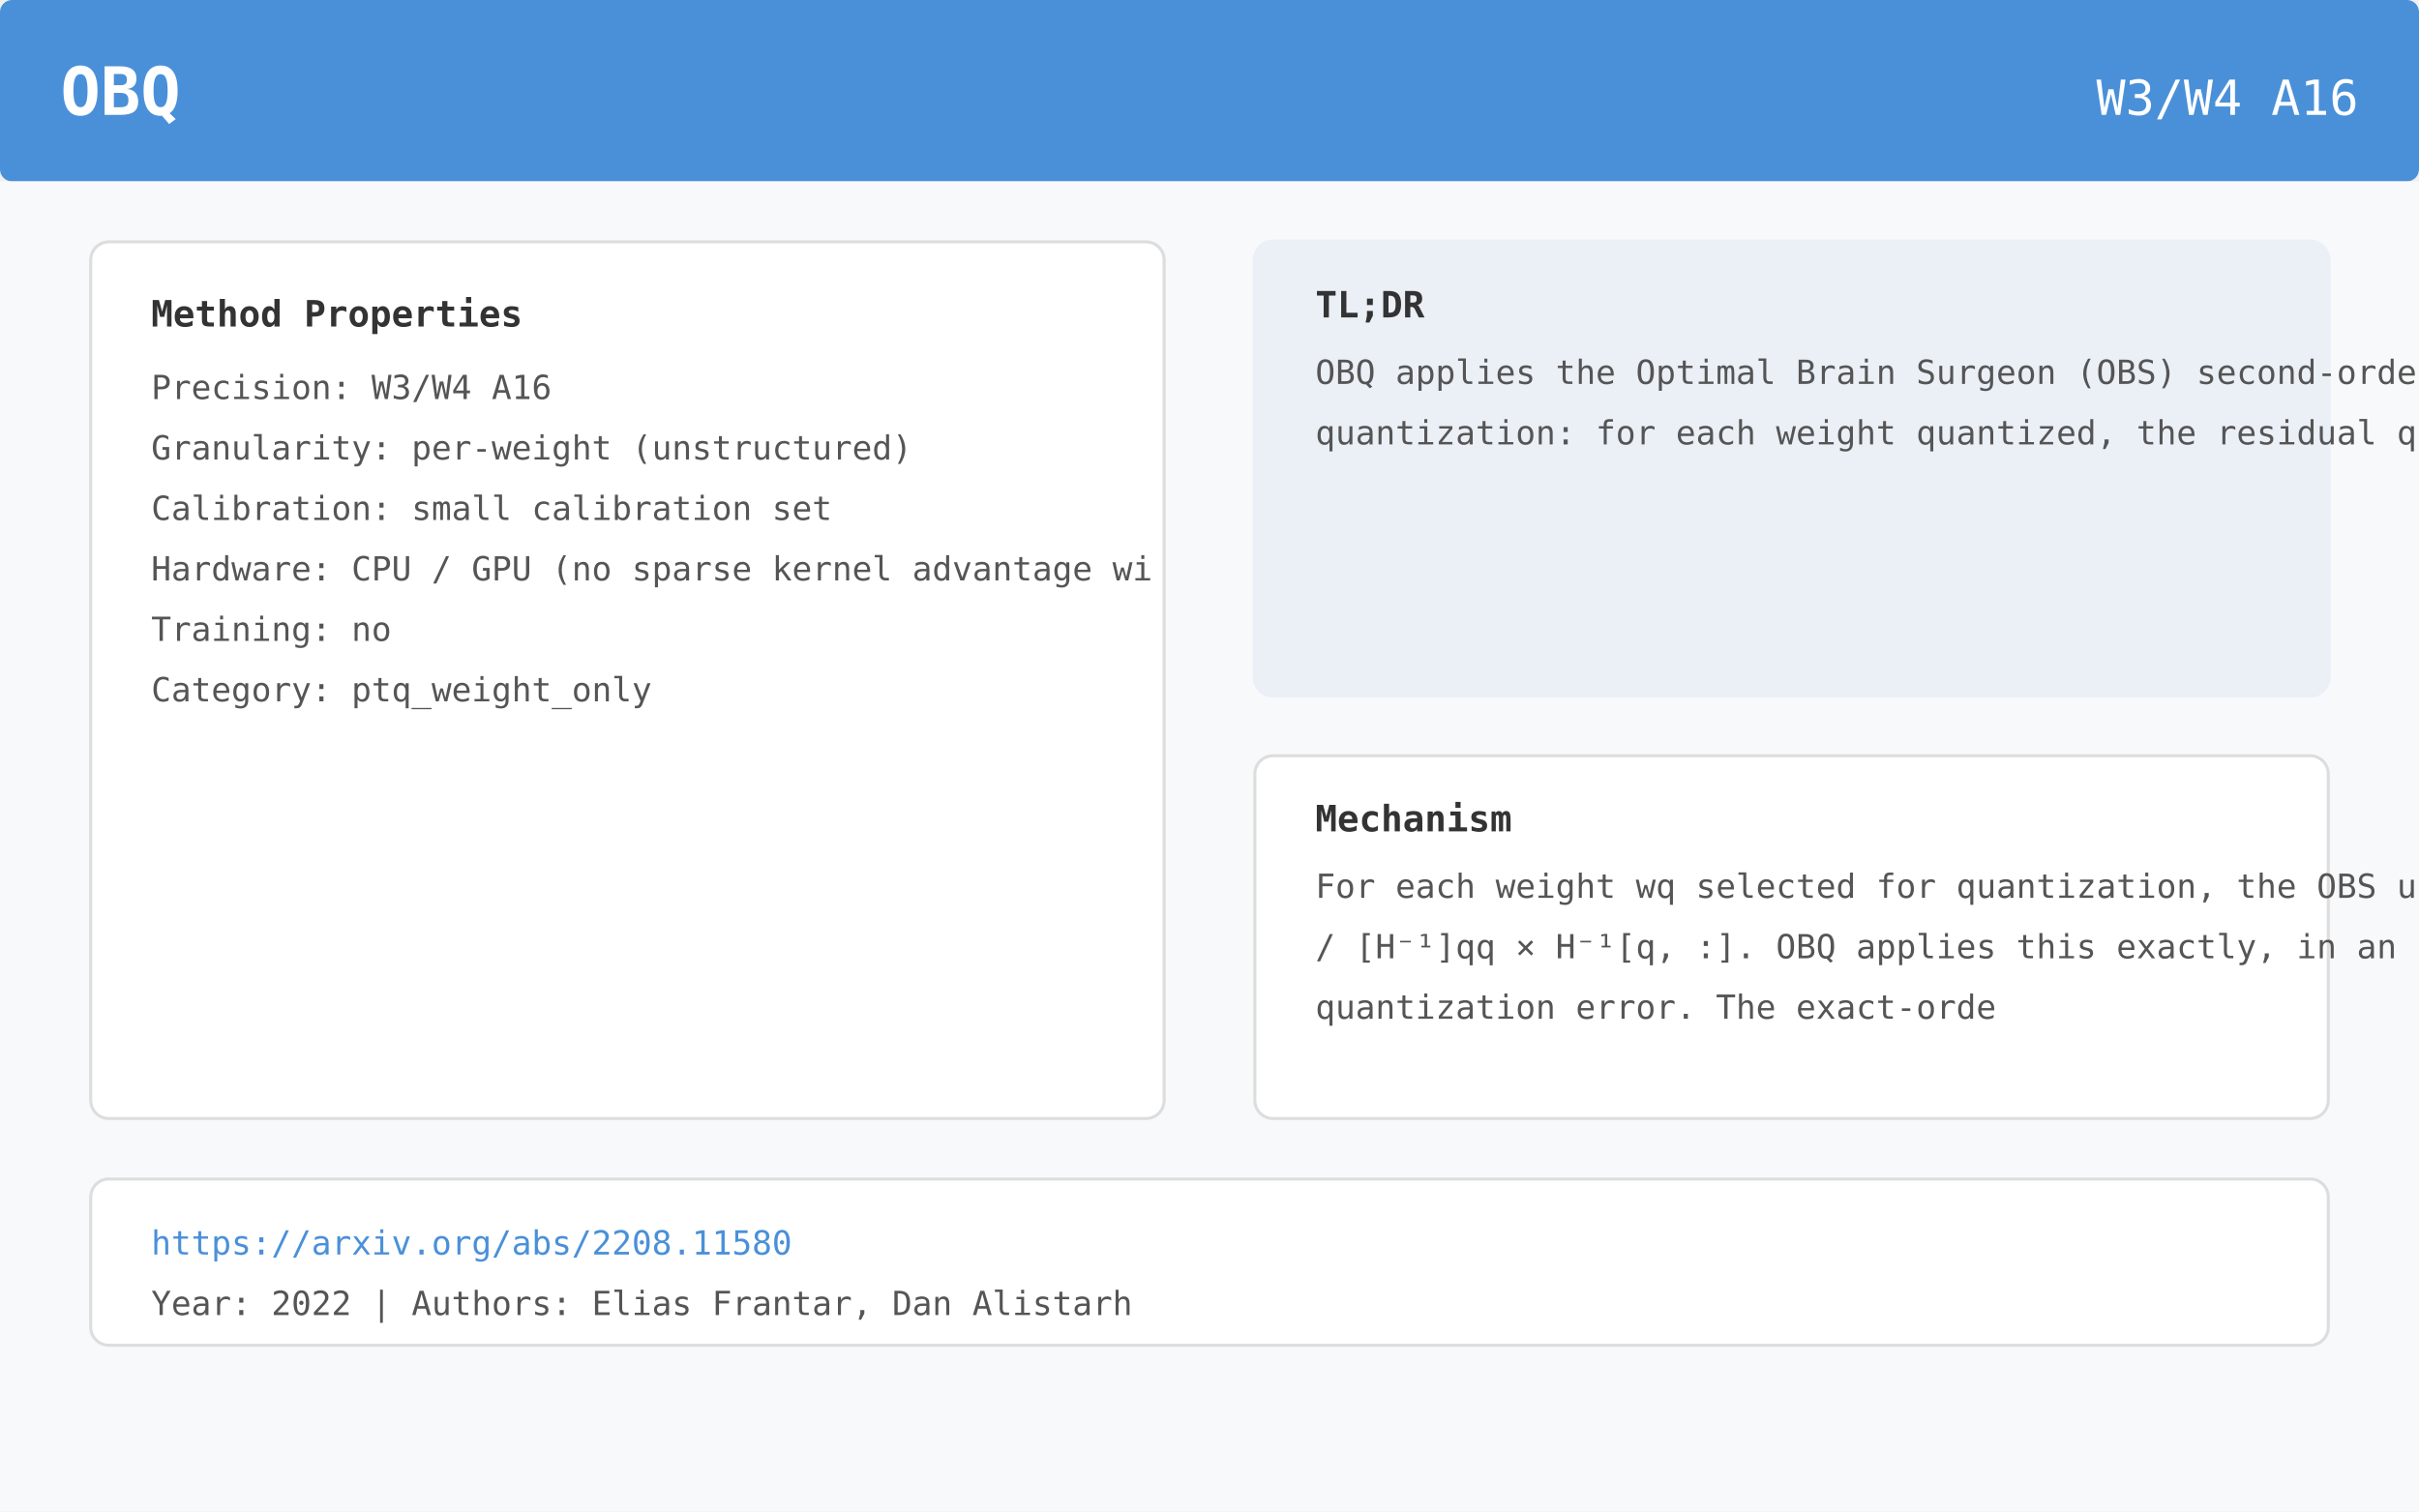
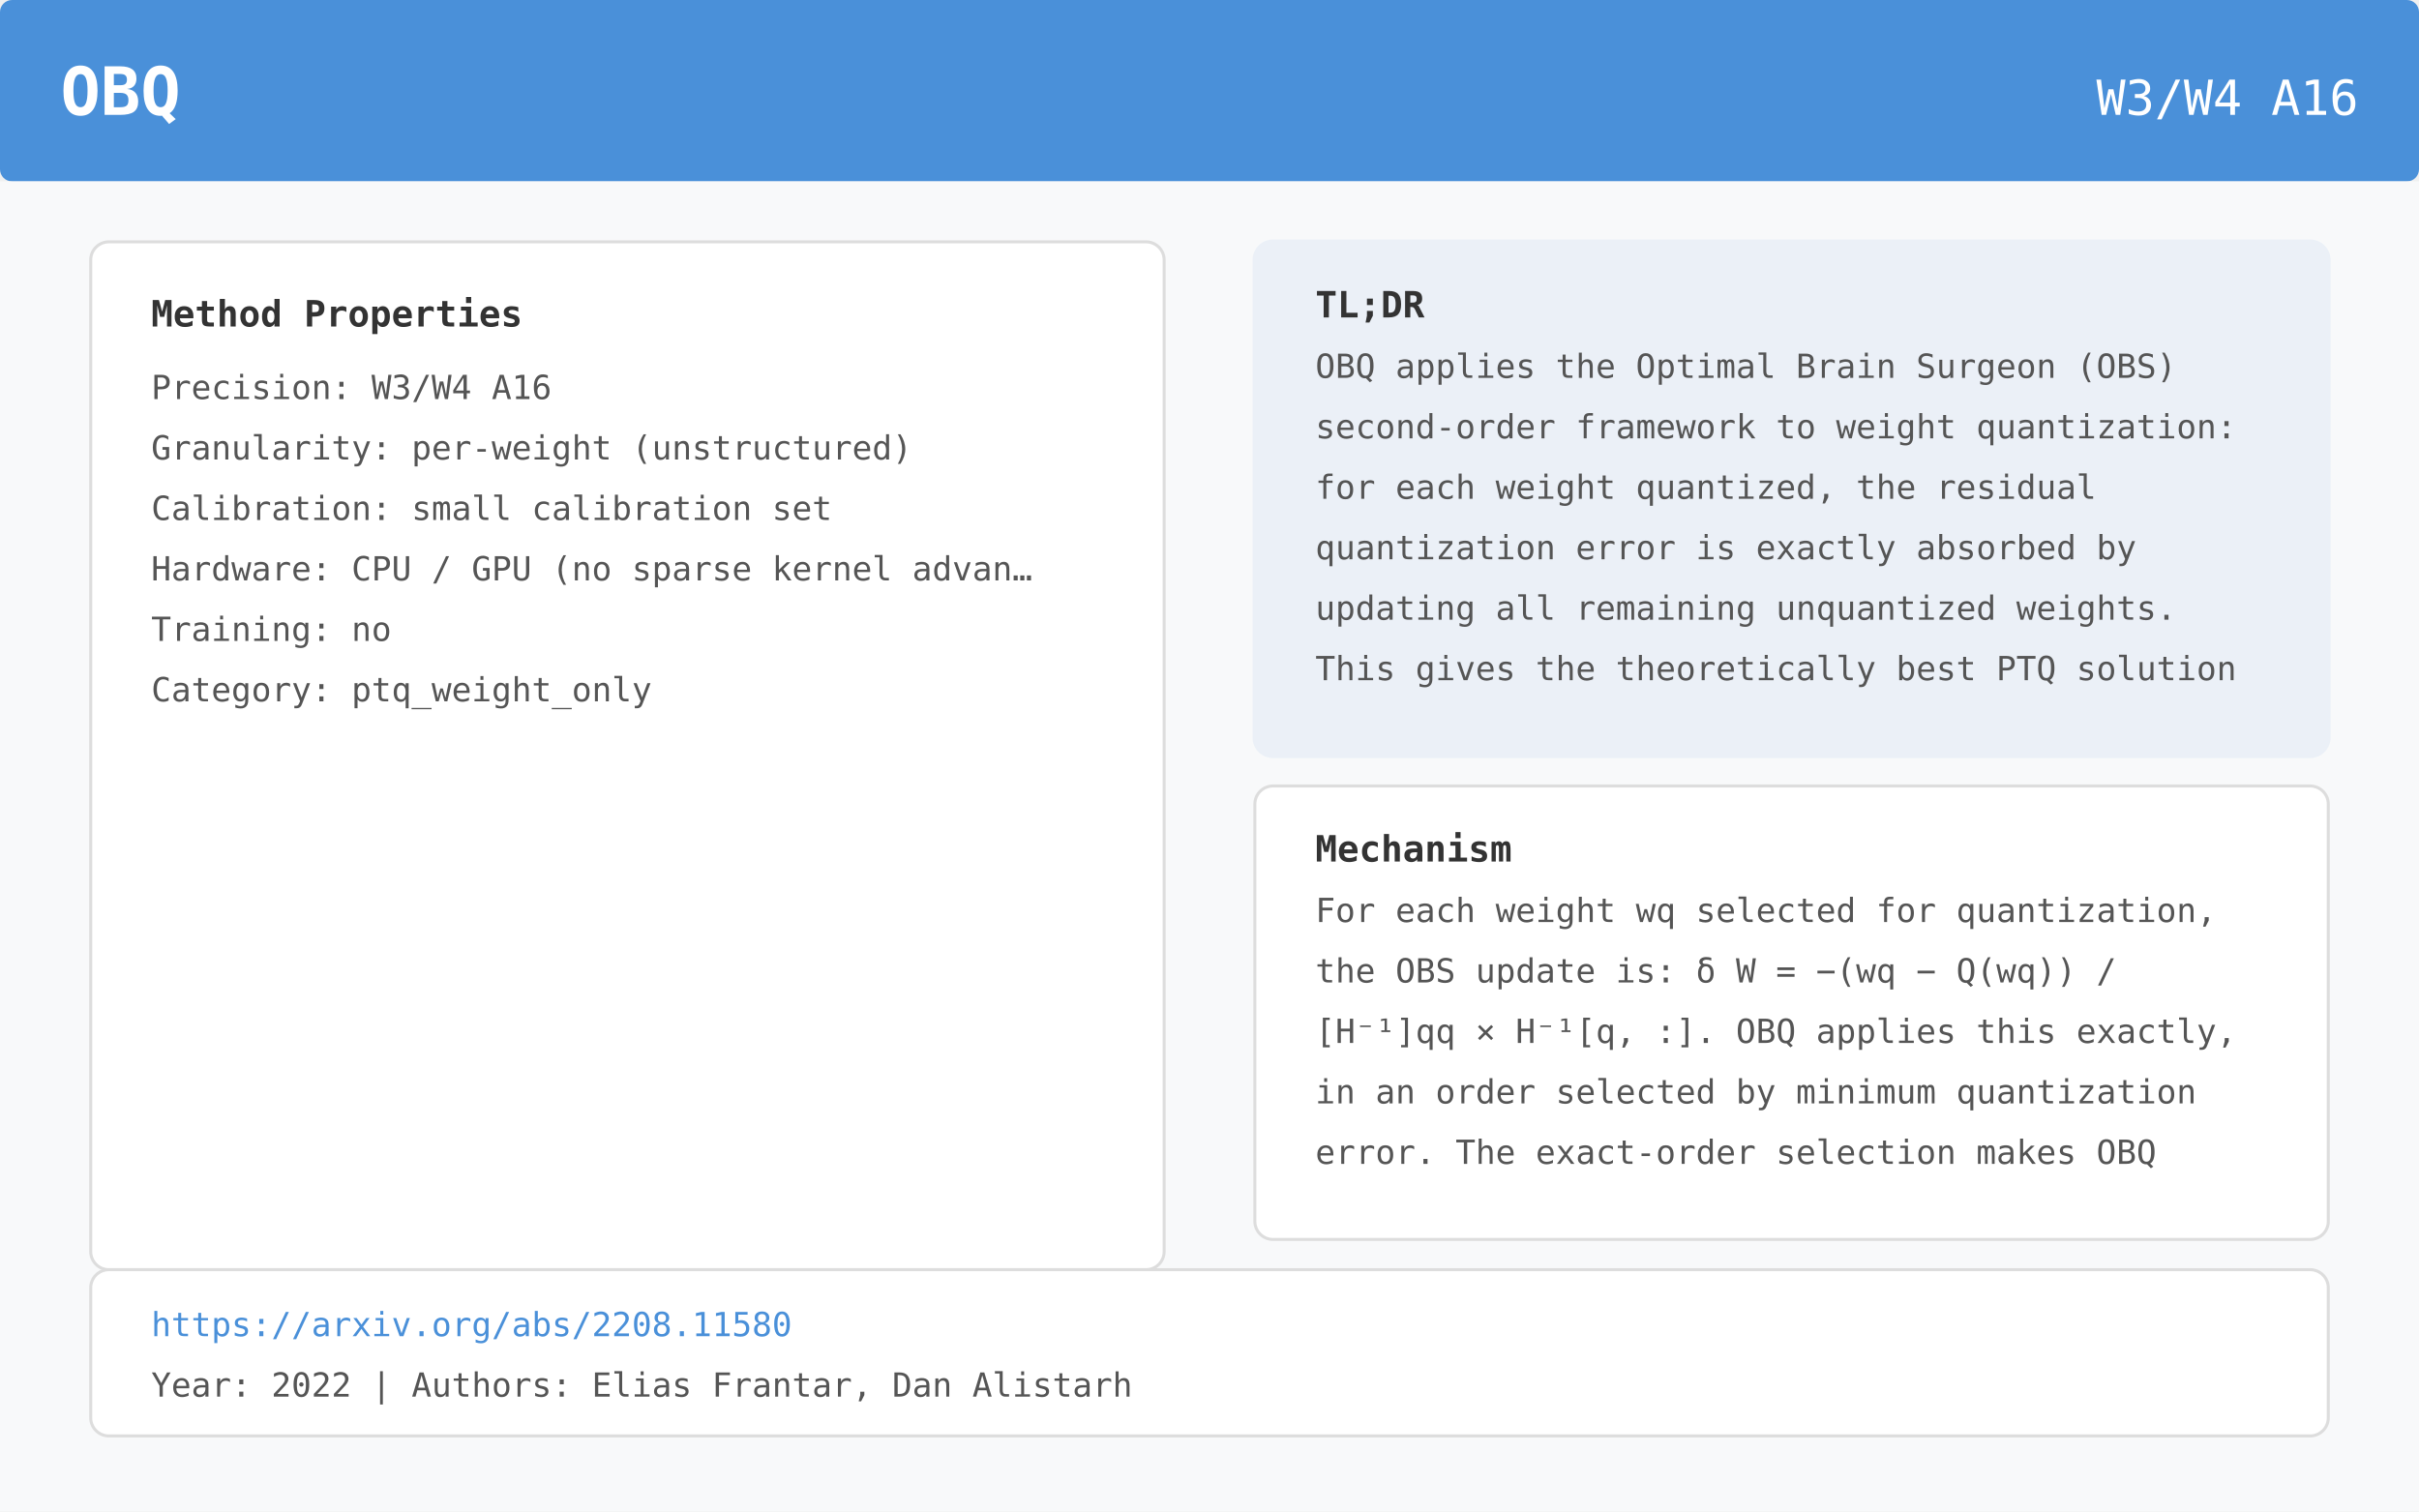
<svg xmlns="http://www.w3.org/2000/svg" viewBox="0 0 800 500" width="800" height="500">
  <rect x="0" y="0" width="800" height="60" fill="#4A90D9" rx="4" />
  <text x="20" y="38" font-family="monospace" font-size="22" font-weight="bold" fill="white">OBQ</text>
  <text x="780" y="38" font-family="monospace" font-size="16" fill="white" text-anchor="end">W3/W4 A16</text>
  <rect x="0" y="60" width="800" height="440" fill="#F8F9FA" rx="0" />
-   <rect x="30" y="80" width="355" height="290" rx="6" fill="white" stroke="#ddd" stroke-width="1" />
+   <rect x="30" y="80" width="355" height="340" rx="6" fill="white" stroke="#ddd" stroke-width="1" />
  <text x="50" y="108" font-family="monospace" font-size="12" font-weight="bold" fill="#333">Method Properties</text>
  <text x="50" y="132" font-family="monospace" font-size="11" fill="#555">Precision:    W3/W4 A16</text>
  <text x="50" y="152" font-family="monospace" font-size="11" fill="#555">Granularity:  per-weight (unstructured)</text>
  <text x="50" y="172" font-family="monospace" font-size="11" fill="#555">Calibration:  small calibration set</text>
-   <text x="50" y="192" font-family="monospace" font-size="11" fill="#555">Hardware:     CPU / GPU (no sparse kernel advantage wi</text>
+   <text x="50" y="192" font-family="monospace" font-size="11" fill="#555">Hardware:     CPU / GPU (no sparse kernel advan…</text>
  <text x="50" y="212" font-family="monospace" font-size="11" fill="#555">Training:     no</text>
  <text x="50" y="232" font-family="monospace" font-size="11" fill="#555">Category:     ptq_weight_only</text>
-   <rect x="415" y="80" width="355" height="150" rx="6" fill="#4A90D9" opacity="0.08" stroke="#4A90D9" stroke-width="1.5" />
+   <rect x="415" y="80" width="355" height="170" rx="6" fill="#4A90D9" opacity="0.08" stroke="#4A90D9" stroke-width="1.5" />
  <text x="435" y="105" font-family="monospace" font-size="12" font-weight="bold" fill="#333">TL;DR</text>
-   <text x="435" y="127" font-family="monospace" font-size="11" fill="#555">OBQ applies the Optimal Brain Surgeon (OBS) second-order framework to weight</text>
-   <text x="435" y="147" font-family="monospace" font-size="11" fill="#555">quantization: for each weight quantized, the residual quantization error is exactly</text>
-   <rect x="415" y="250" width="355" height="120" rx="6" fill="white" stroke="#ddd" stroke-width="1" />
-   <text x="435" y="275" font-family="monospace" font-size="12" font-weight="bold" fill="#333">Mechanism</text>
-   <text x="435" y="297" font-family="monospace" font-size="11" fill="#555">For each weight wq selected for quantization, the OBS update is: δ W = −(wq − Q(wq))</text>
-   <text x="435" y="317" font-family="monospace" font-size="11" fill="#555">/ [H⁻¹]qq × H⁻¹[q, :]. OBQ applies this exactly, in an order selected by minimum</text>
-   <text x="435" y="337" font-family="monospace" font-size="11" fill="#555">quantization error. The exact-orde</text>
-   <rect x="30" y="390" width="740" height="55" rx="6" fill="white" stroke="#ddd" stroke-width="1" />
-   <text x="50" y="415" font-family="monospace" font-size="11" fill="#4A90D9">https://arxiv.org/abs/2208.11580</text>
-   <text x="50" y="435" font-family="monospace" font-size="11" fill="#555">Year: 2022  |  Authors: Elias Frantar, Dan Alistarh</text>
+   <text x="435" y="125" font-family="monospace" font-size="11" fill="#555">OBQ applies the Optimal Brain Surgeon (OBS)</text>
+   <text x="435" y="145" font-family="monospace" font-size="11" fill="#555">second-order framework to weight quantization:</text>
+   <text x="435" y="165" font-family="monospace" font-size="11" fill="#555">for each weight quantized, the residual</text>
+   <text x="435" y="185" font-family="monospace" font-size="11" fill="#555">quantization error is exactly absorbed by</text>
+   <text x="435" y="205" font-family="monospace" font-size="11" fill="#555">updating all remaining unquantized weights.</text>
+   <text x="435" y="225" font-family="monospace" font-size="11" fill="#555">This gives the theoretically best PTQ solution</text>
+   <rect x="415" y="260" width="355" height="150" rx="6" fill="white" stroke="#ddd" stroke-width="1" />
+   <text x="435" y="285" font-family="monospace" font-size="12" font-weight="bold" fill="#333">Mechanism</text>
+   <text x="435" y="305" font-family="monospace" font-size="11" fill="#555">For each weight wq selected for quantization,</text>
+   <text x="435" y="325" font-family="monospace" font-size="11" fill="#555">the OBS update is: δ W = −(wq − Q(wq)) /</text>
+   <text x="435" y="345" font-family="monospace" font-size="11" fill="#555">[H⁻¹]qq × H⁻¹[q, :]. OBQ applies this exactly,</text>
+   <text x="435" y="365" font-family="monospace" font-size="11" fill="#555">in an order selected by minimum quantization</text>
+   <text x="435" y="385" font-family="monospace" font-size="11" fill="#555">error. The exact-order selection makes OBQ</text>
+   <rect x="30" y="420" width="740" height="55" rx="6" fill="white" stroke="#ddd" stroke-width="1" />
+   <text x="50" y="442" font-family="monospace" font-size="11" fill="#4A90D9">https://arxiv.org/abs/2208.11580</text>
+   <text x="50" y="462" font-family="monospace" font-size="11" fill="#555">Year: 2022  |  Authors: Elias Frantar, Dan Alistarh</text>
</svg>
